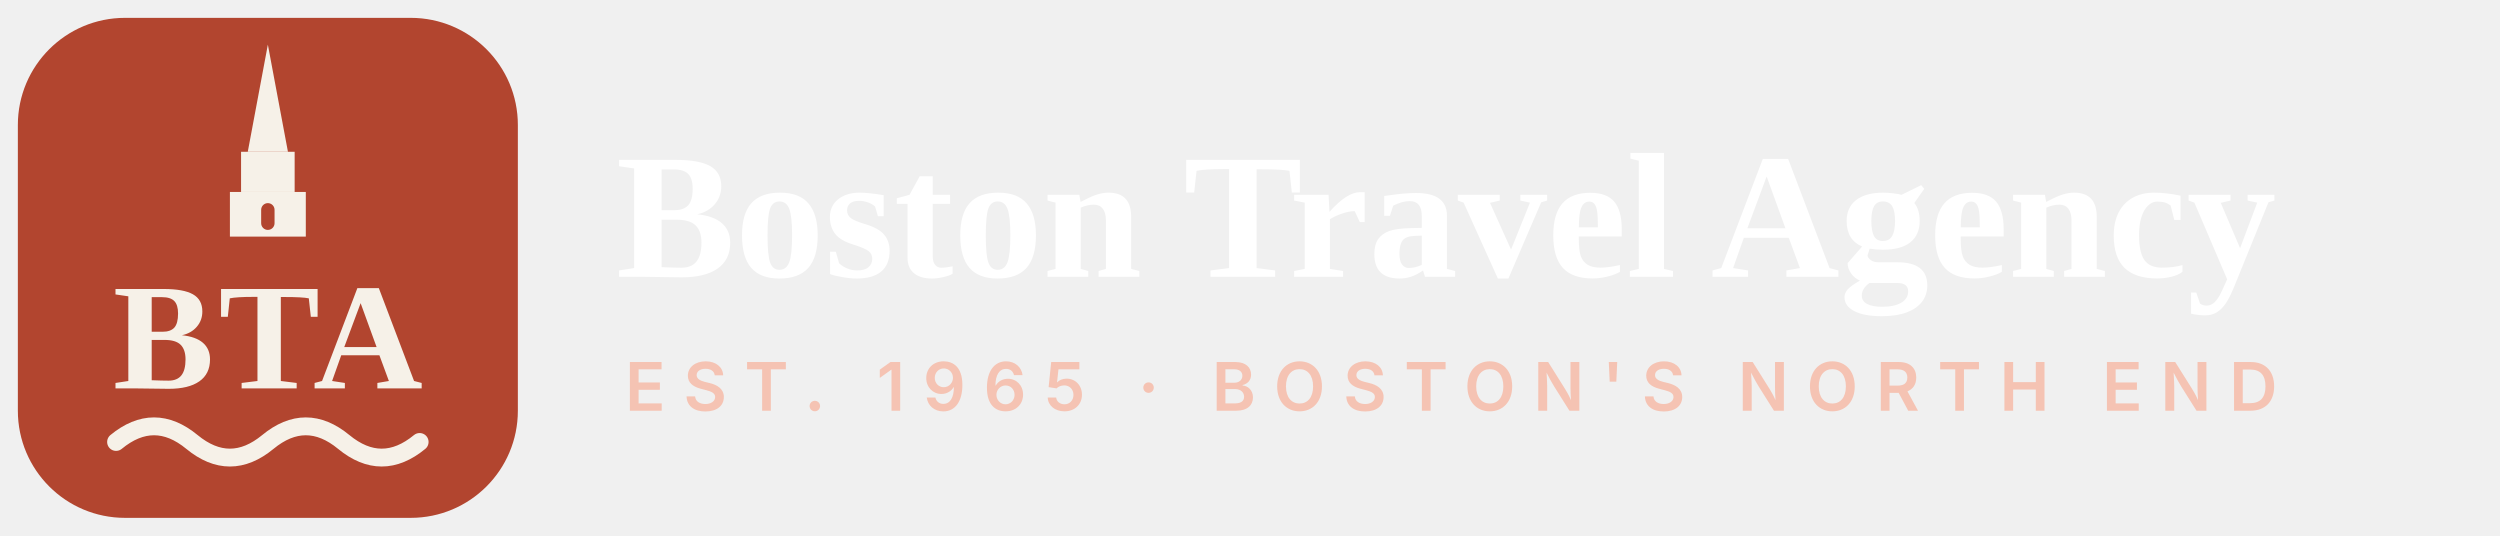
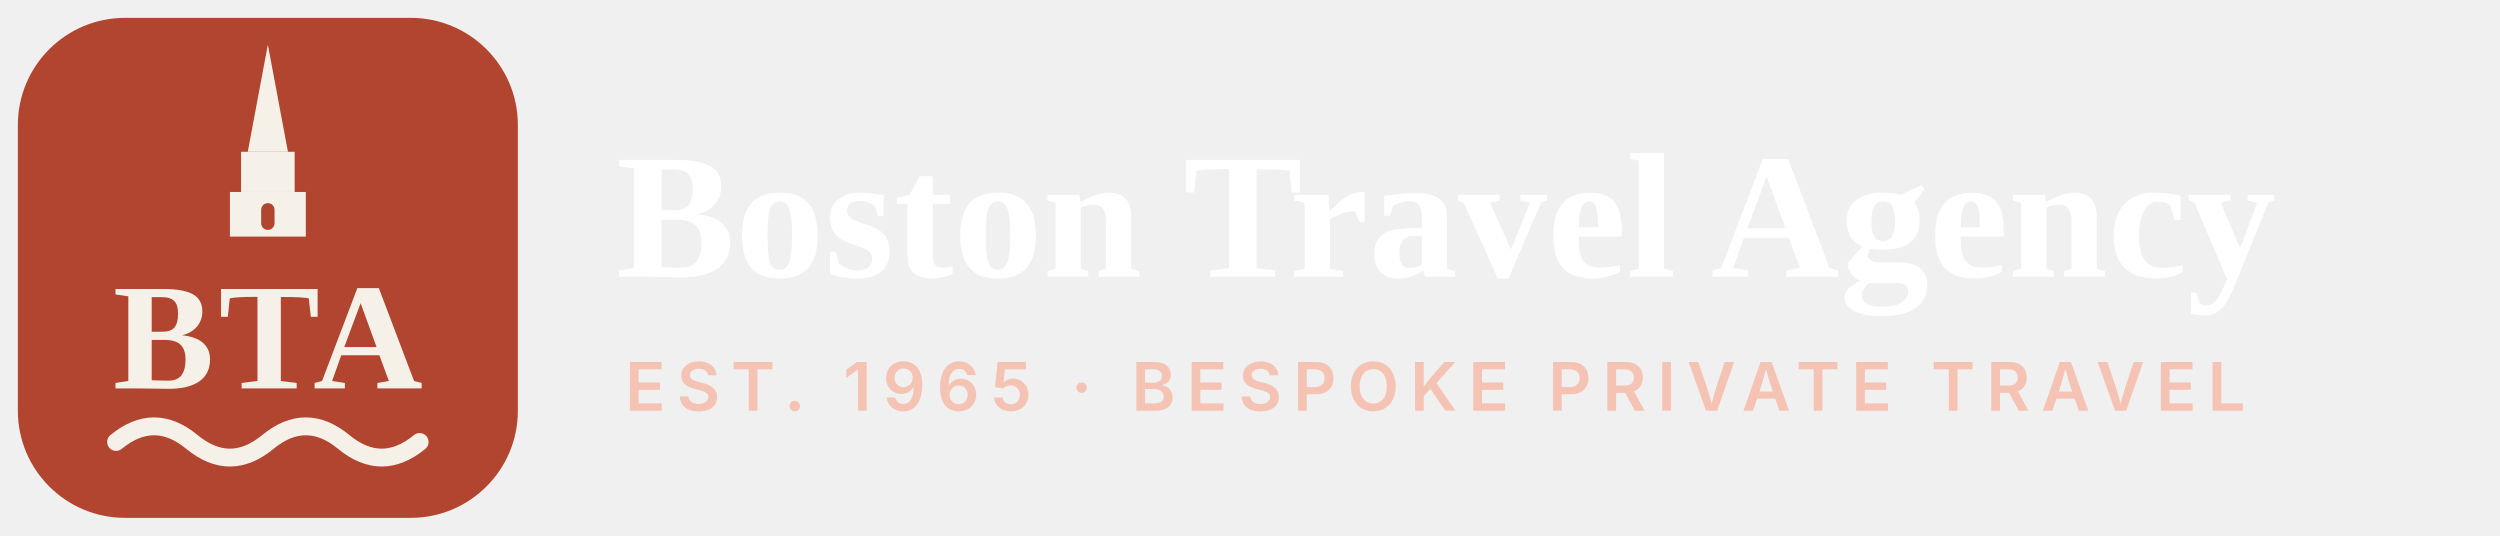
<svg xmlns="http://www.w3.org/2000/svg" viewBox="0 0 560 120" width="560" height="120">
  <g transform="translate(4,4)">
    <rect width="112" height="112" rx="24" fill="#b2452f" />
    <path d="M56 6 L60.5 30 L51.5 30 Z" fill="#f6f1e8" />
    <rect x="50" y="30" width="12" height="9" fill="#f6f1e8" />
    <rect x="47.5" y="39" width="17" height="10" fill="#f6f1e8" />
    <rect x="54.5" y="41.5" width="3" height="6" rx="1.5" fill="#b2452f" />
    <text x="56" y="83" text-anchor="middle" font-family="Fraunces, Georgia, 'Times New Roman', serif" font-weight="700" font-size="34" letter-spacing="1" fill="#f6f1e8">BTA</text>
    <path d="M22 95 q8.5 -7 17 0 t17 0 t17 0 t17 0" fill="none" stroke="#f6f1e8" stroke-width="4" stroke-linecap="round" />
  </g>
  <text x="138" y="62" font-family="Fraunces, Georgia, 'Times New Roman', serif" font-weight="700" font-size="40" fill="#ffffff">Boston Travel Agency</text>
-   <text x="140" y="92" font-family="Inter, Arial, sans-serif" font-weight="600" font-size="15" letter-spacing="4" fill="#f5c3b3">EST. 1965 · BOSTON'S NORTH END</text>
+   <text x="140" y="92" font-family="Inter, Arial, sans-serif" font-weight="600" font-size="15" letter-spacing="2.5" fill="#f5c3b3">EST. 1965 · BESPOKE PRIVATE TRAVEL</text>
</svg>
